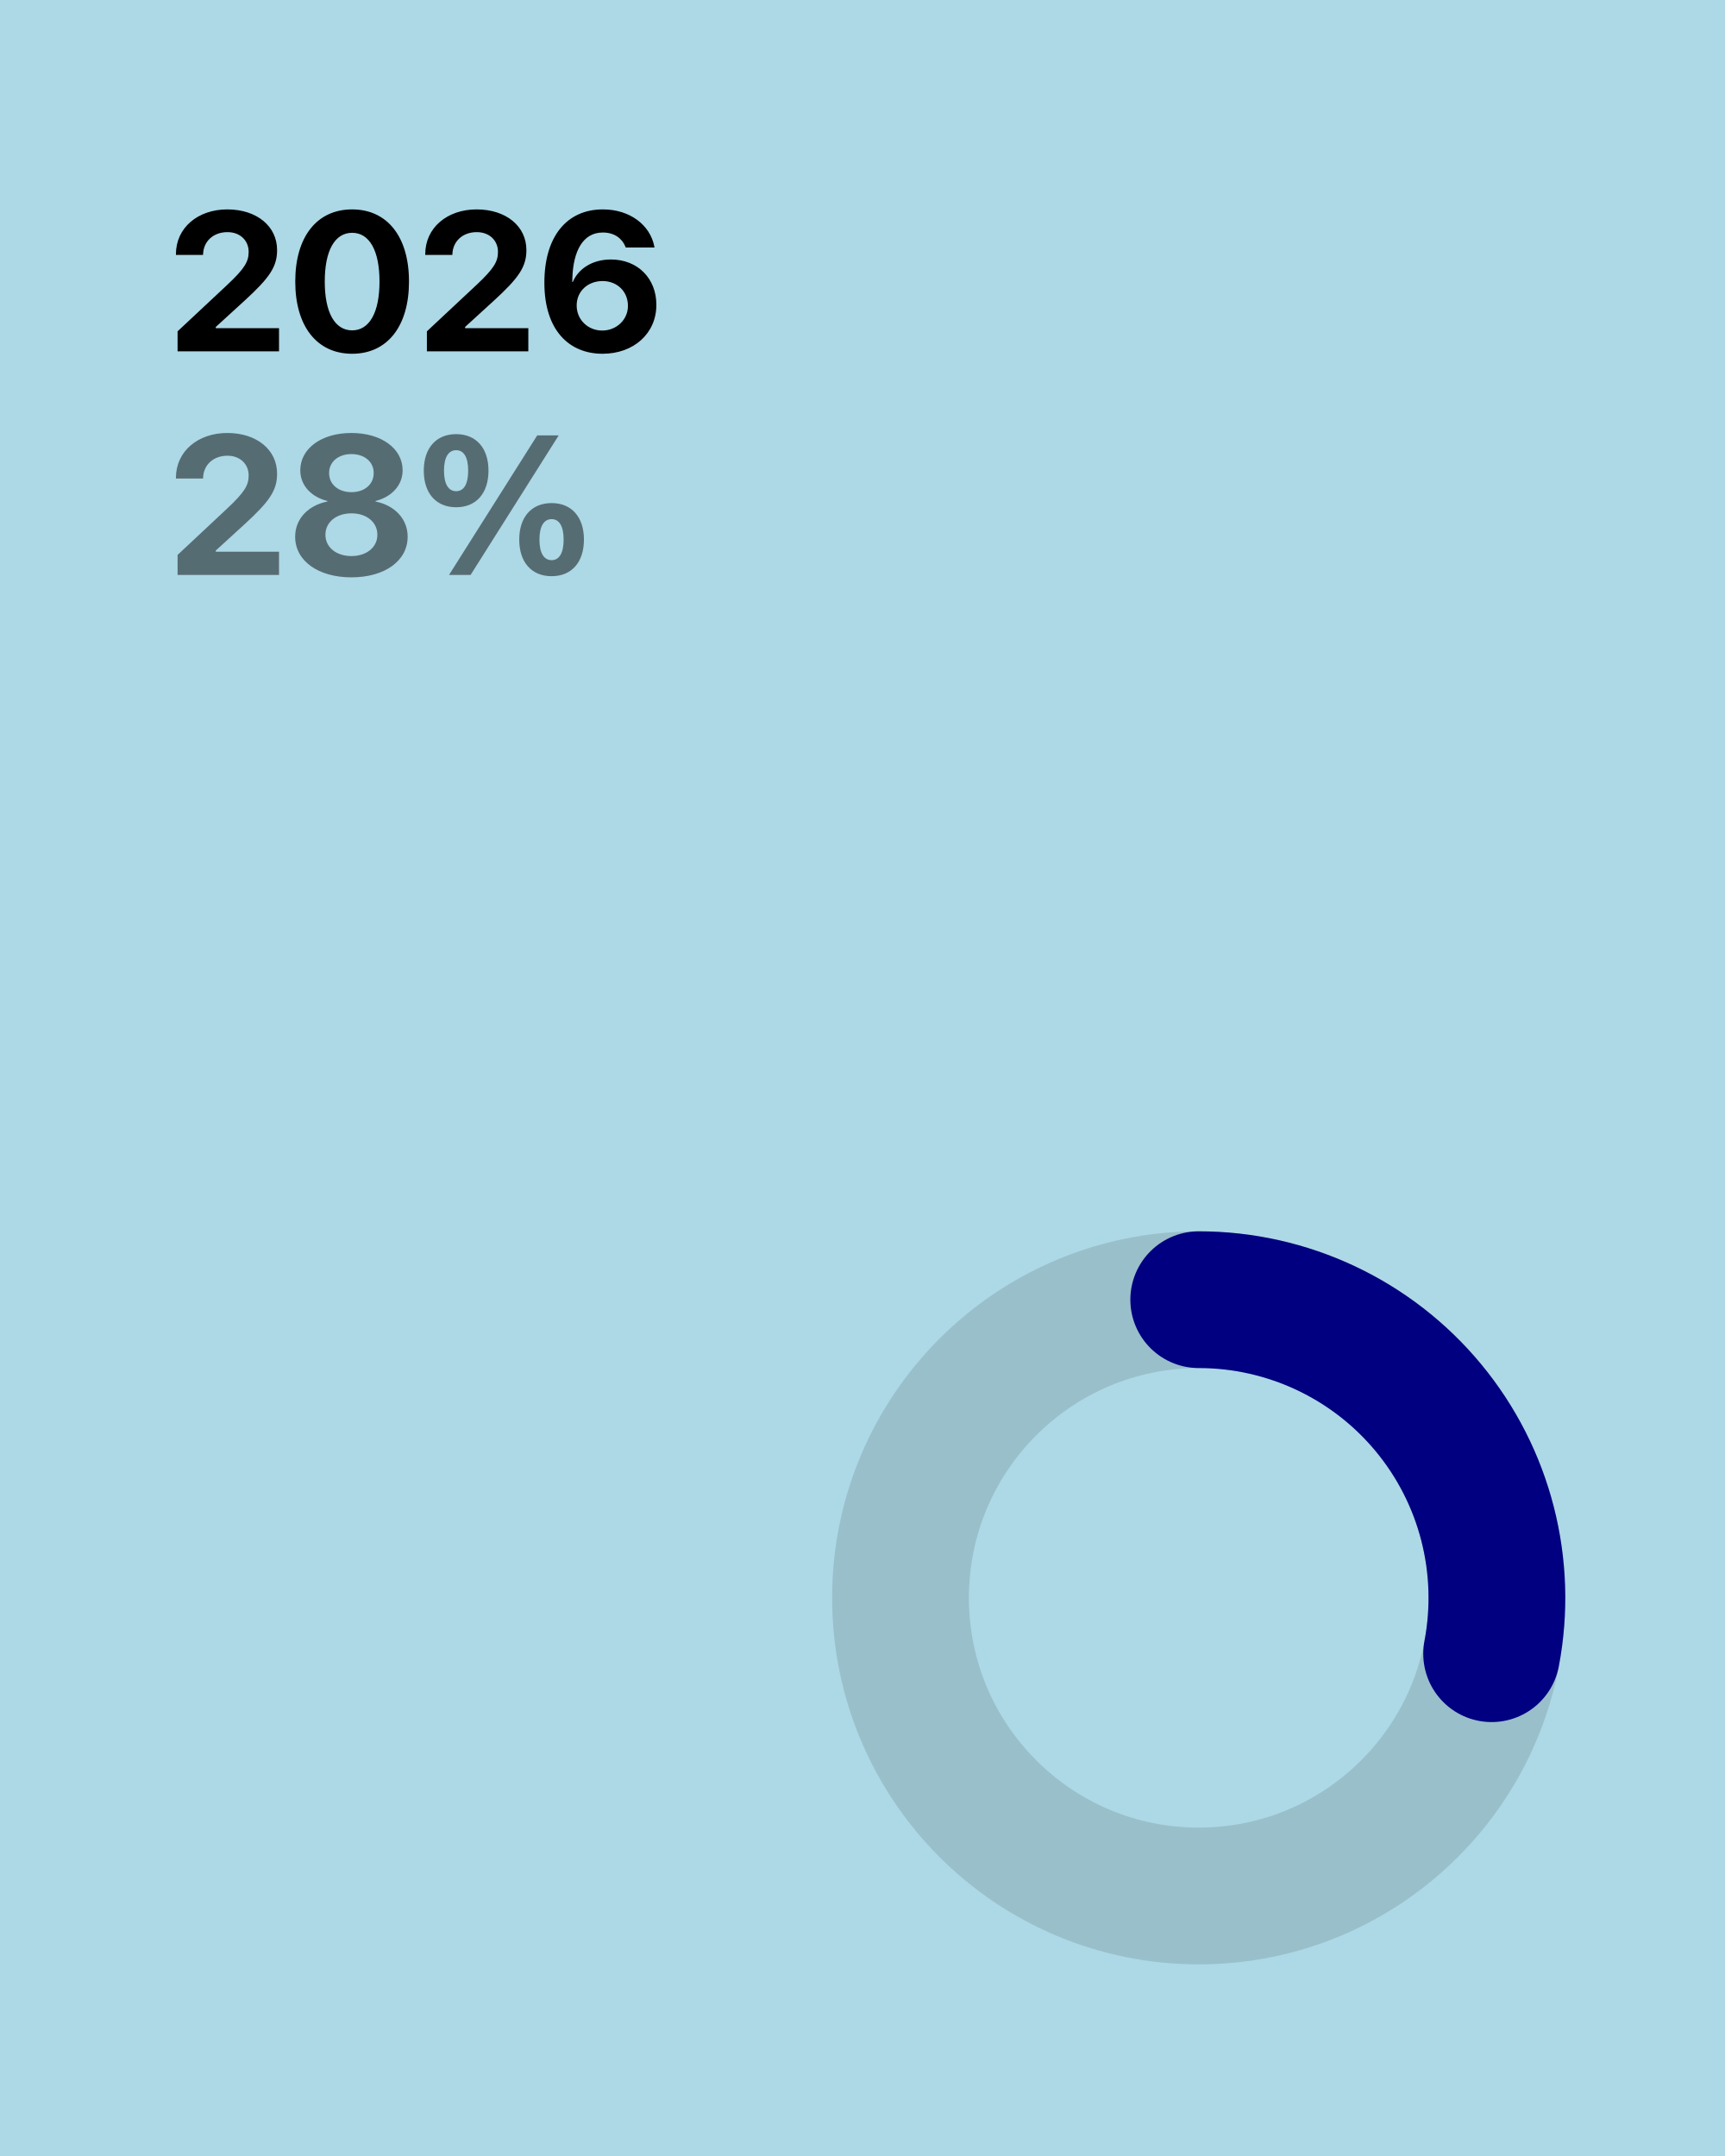
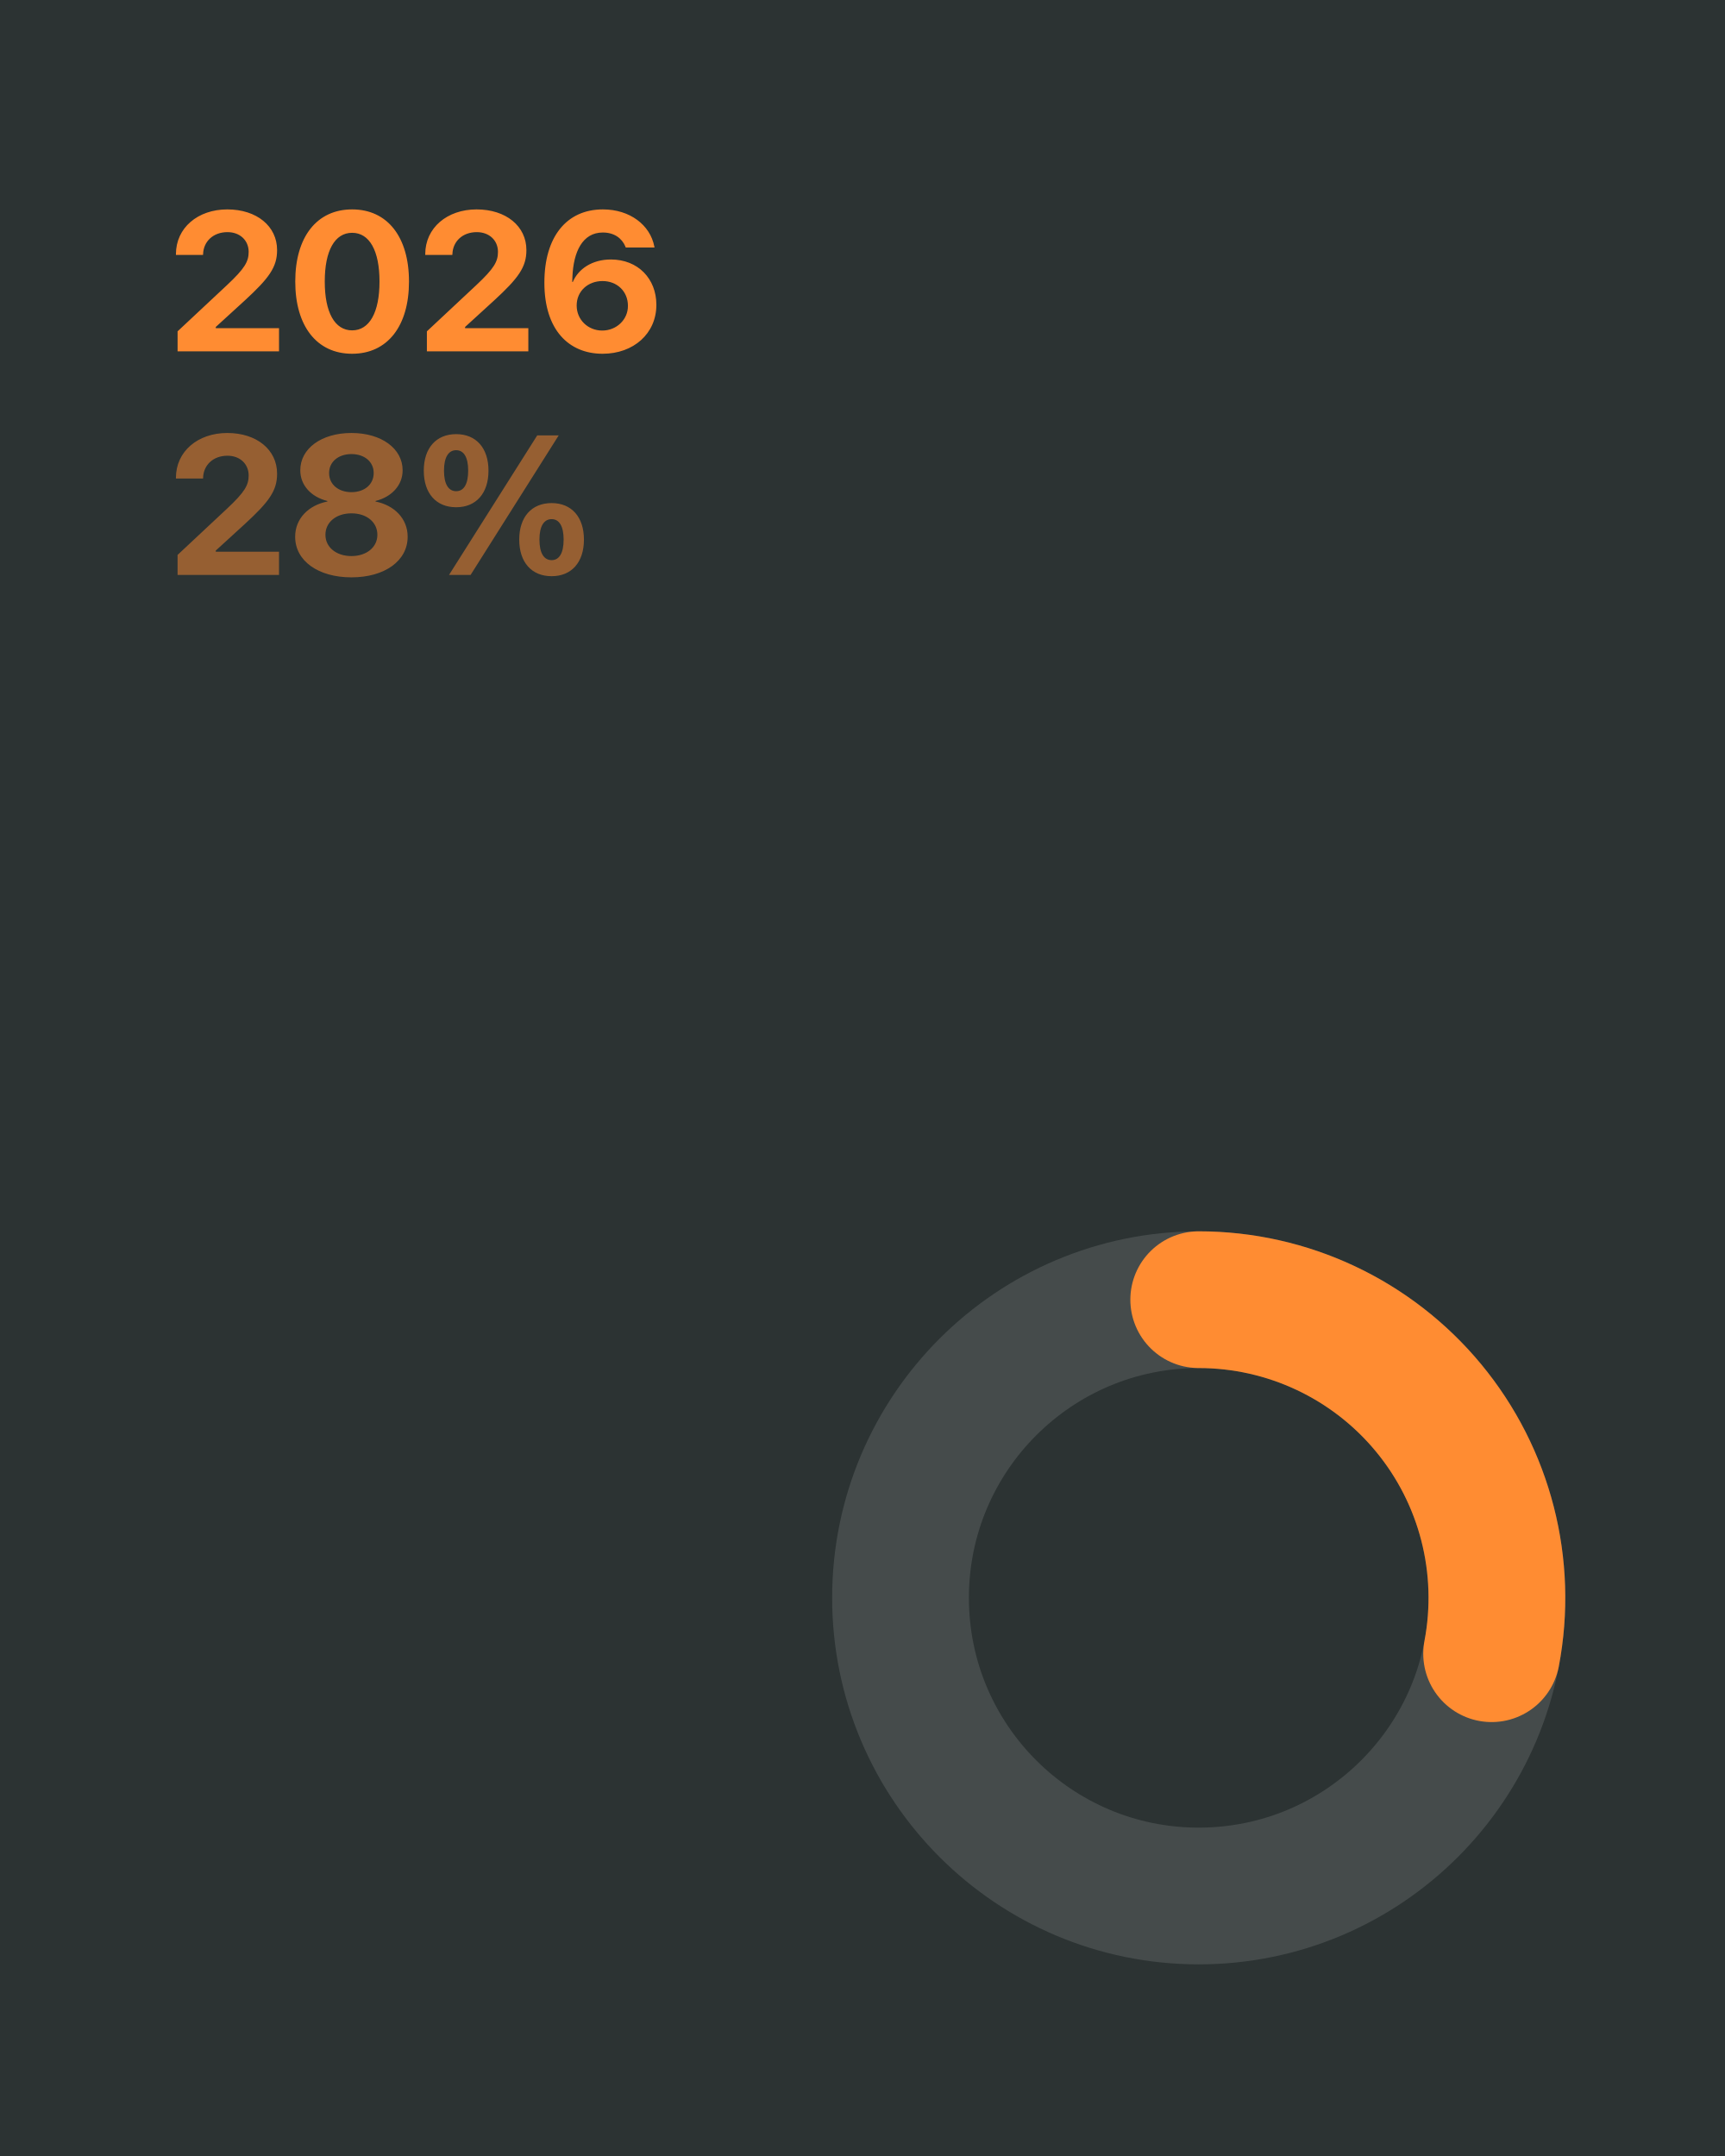
<svg xmlns="http://www.w3.org/2000/svg" viewBox="0 0 1080 1350" width="1080" height="1350">
-   <rect width="1080" height="1350" fill="#ADD8E6" />
-   <circle opacity="0.12" cx="750.5" cy="1000.5" r="186.692" fill="none" stroke="#000000" stroke-width="85.617" />
-   <path d="M750.5 813.808 A186.692 186.692 0 0 1 933.885 1035.483" fill="none" stroke="#000080" stroke-width="85.617" stroke-linecap="round" stroke-linejoin="round" />
-   <path d="M111.18 220L174.69 220L174.69 205.47L135.09 205.47L135.09 204.74L153.38 188.03C168.45 174.17 173.48 167.26 173.48 156.67L173.48 156.55C173.48 141.65 160.76 131.12 142.30 131.12C123.83 131.12 110.15 142.68 110.15 159.15L110.15 159.63L127.10 159.63L127.16 159.09C127.40 151.22 133.46 145.35 142.42 145.35C150.17 145.35 155.62 150.43 155.68 157.58L155.68 157.70C155.68 163.75 153.32 168.05 142.05 178.59L111.18 207.47ZM220.46 221.51C242.62 221.51 256.06 204.14 256.06 176.35L256.06 176.22C256.06 148.43 242.62 131.12 220.46 131.12C198.30 131.12 184.86 148.43 184.86 176.22L184.86 176.35C184.86 204.14 198.30 221.51 220.46 221.51ZM220.46 206.86C209.56 206.86 203.33 195.54 203.33 176.35L203.33 176.22C203.33 157.03 209.56 145.77 220.46 145.77C231.36 145.77 237.60 157.03 237.60 176.22L237.60 176.35C237.60 195.54 231.36 206.86 220.46 206.86ZM267.27 220L330.78 220L330.78 205.47L291.18 205.47L291.18 204.74L309.47 188.03C324.54 174.17 329.57 167.26 329.57 156.67L329.57 156.55C329.57 141.65 316.85 131.12 298.39 131.12C279.92 131.12 266.24 142.68 266.24 159.15L266.24 159.63L283.19 159.63L283.25 159.09C283.49 151.22 289.55 145.35 298.51 145.35C306.26 145.35 311.71 150.43 311.77 157.58L311.77 157.70C311.77 163.75 309.41 168.05 298.14 178.59L267.27 207.47ZM377.28 221.51C396.71 221.51 410.94 208.80 410.94 190.94L410.94 190.82C410.94 174.47 399.38 162.48 382.49 162.48C370.68 162.48 362.08 168.41 358.63 176.53L358.27 176.53C358.27 175.62 358.33 174.41 358.39 173.20C359.05 157.76 364.63 145.59 377.40 145.59C384.54 145.59 389.39 149.16 391.57 154.43L391.75 154.97L409.79 154.97L409.67 154.37C407.07 140.87 394.35 131.12 377.46 131.12C354.70 131.12 340.83 148.31 340.83 176.95L340.83 177.07C340.83 206.68 356.21 221.51 377.28 221.51ZM361.05 191.36L361.05 191.24C361.05 182.34 368.08 175.98 377.22 175.98C386.30 175.98 393.14 182.40 393.14 191.48L393.14 191.60C393.14 200.20 385.94 206.98 377.04 206.98C368.08 206.98 361.05 200.14 361.05 191.36Z" fill="#000000" />
-   <path d="M111.18 360L174.69 360L174.69 345.47L135.09 345.47L135.09 344.74L153.38 328.03C168.45 314.17 173.48 307.26 173.48 296.67L173.48 296.55C173.48 281.65 160.76 271.12 142.30 271.12C123.83 271.12 110.15 282.68 110.15 299.15L110.15 299.63L127.10 299.63L127.16 299.09C127.40 291.22 133.46 285.35 142.42 285.35C150.17 285.35 155.62 290.43 155.68 297.58L155.68 297.70C155.68 303.75 153.32 308.05 142.05 318.59L111.18 347.47ZM220.04 361.51C240.87 361.51 255.22 351.16 255.22 336.14L255.22 336.02C255.22 324.70 246.80 316.35 235.12 314.04L235.12 313.68C245.17 311.20 252.07 303.87 252.07 294.55L252.07 294.43C252.07 280.93 238.87 271.12 220.04 271.12C201.15 271.12 188.01 280.93 188.01 294.43L188.01 294.55C188.01 303.87 194.85 311.20 204.96 313.68L204.96 314.04C193.22 316.35 184.80 324.70 184.80 336.02L184.80 336.14C184.80 351.16 199.21 361.51 220.04 361.51ZM220.04 308.17C211.80 308.17 206.05 303.27 206.05 296.24L206.05 296.12C206.05 289.16 211.87 284.32 220.04 284.32C228.21 284.32 233.96 289.16 233.96 296.12L233.96 296.24C233.96 303.27 228.27 308.17 220.04 308.17ZM220.04 348.19C210.47 348.19 203.75 342.62 203.75 334.93L203.75 334.81C203.75 327.06 210.41 321.43 220.04 321.43C229.67 321.43 236.27 327.06 236.27 334.81L236.27 334.93C236.27 342.62 229.54 348.19 220.04 348.19ZM285.61 317.62C298.14 317.62 305.83 308.84 305.83 294.73L305.83 294.67C305.83 280.62 298.14 271.84 285.61 271.84C273.02 271.84 265.33 280.62 265.33 294.67L265.33 294.73C265.33 308.84 273.02 317.62 285.61 317.62ZM294.63 360L349.79 272.63L336.35 272.63L281.13 360ZM285.61 307.57C280.71 307.57 277.98 303.03 277.98 294.73L277.98 294.67C277.98 286.44 280.71 281.89 285.61 281.89C290.46 281.89 293.12 286.44 293.12 294.67L293.12 294.73C293.12 303.03 290.46 307.57 285.61 307.57ZM345.37 360.79C357.90 360.79 365.59 352.01 365.59 337.90L365.59 337.84C365.59 323.79 357.90 315.01 345.37 315.01C332.78 315.01 325.09 323.79 325.09 337.84L325.09 337.90C325.09 352.01 332.78 360.79 345.37 360.79ZM345.37 350.74C340.47 350.74 337.74 346.20 337.74 337.90L337.74 337.84C337.74 329.61 340.47 325.06 345.37 325.06C350.21 325.06 352.88 329.61 352.88 337.84L352.88 337.90C352.88 346.20 350.21 350.74 345.37 350.74Z" fill="#000000" opacity="0.5" />
+   <rect width="1080" height="1350" fill="#2C3333" />
+   <circle opacity="0.12" cx="750.5" cy="1000.5" r="186.692" fill="none" stroke="#FFFFFF" stroke-width="85.617" />
+   <path d="M750.5 813.808 A186.692 186.692 0 0 1 933.885 1035.483" fill="none" stroke="#FF8C32" stroke-width="85.617" stroke-linecap="round" stroke-linejoin="round" />
+   <path d="M111.18 220L174.69 220L174.69 205.47L135.09 205.47L135.09 204.74L153.38 188.03C168.45 174.17 173.48 167.26 173.48 156.67L173.48 156.55C173.48 141.65 160.76 131.12 142.30 131.12C123.83 131.12 110.15 142.68 110.15 159.15L110.15 159.63L127.10 159.63L127.16 159.09C127.40 151.22 133.46 145.35 142.42 145.35C150.17 145.35 155.62 150.43 155.68 157.58L155.68 157.70C155.68 163.75 153.32 168.05 142.05 178.59L111.18 207.47ZM220.46 221.51C242.62 221.51 256.06 204.14 256.06 176.35L256.06 176.22C256.06 148.43 242.62 131.12 220.46 131.12C198.30 131.12 184.86 148.43 184.86 176.22L184.86 176.35C184.86 204.14 198.30 221.51 220.46 221.51ZM220.46 206.86C209.56 206.86 203.33 195.54 203.33 176.35L203.33 176.22C203.33 157.03 209.56 145.77 220.46 145.77C231.36 145.77 237.60 157.03 237.60 176.22L237.60 176.35C237.60 195.54 231.36 206.86 220.46 206.86ZM267.27 220L330.78 220L330.78 205.47L291.18 205.47L291.18 204.74L309.47 188.03C324.54 174.17 329.57 167.26 329.57 156.67L329.57 156.55C329.57 141.65 316.85 131.12 298.39 131.12C279.92 131.12 266.24 142.68 266.24 159.15L266.24 159.63L283.19 159.63L283.25 159.09C283.49 151.22 289.55 145.35 298.51 145.35C306.26 145.35 311.71 150.43 311.77 157.58L311.77 157.70C311.77 163.75 309.41 168.05 298.14 178.59L267.27 207.47ZM377.28 221.51C396.71 221.51 410.94 208.80 410.94 190.94L410.94 190.82C410.94 174.47 399.38 162.48 382.49 162.48C370.68 162.48 362.08 168.41 358.63 176.53L358.27 176.53C358.27 175.62 358.33 174.41 358.39 173.20C359.05 157.76 364.63 145.59 377.40 145.59C384.54 145.59 389.39 149.16 391.57 154.43L391.75 154.97L409.79 154.97L409.67 154.37C407.07 140.87 394.35 131.12 377.46 131.12C354.70 131.12 340.83 148.31 340.83 176.95L340.83 177.07C340.83 206.68 356.21 221.51 377.28 221.51ZM361.05 191.36L361.05 191.24C361.05 182.34 368.08 175.98 377.22 175.98C386.30 175.98 393.14 182.40 393.14 191.48L393.14 191.60C393.14 200.20 385.94 206.98 377.04 206.98C368.08 206.98 361.05 200.14 361.05 191.36Z" fill="#FF8C32" />
+   <path d="M111.18 360L174.69 360L174.69 345.47L135.09 345.47L135.09 344.74L153.38 328.03C168.45 314.17 173.48 307.26 173.48 296.67L173.48 296.55C173.48 281.65 160.76 271.12 142.30 271.12C123.83 271.12 110.15 282.68 110.15 299.15L110.15 299.63L127.10 299.63L127.16 299.09C127.40 291.22 133.46 285.35 142.42 285.35C150.17 285.35 155.62 290.43 155.68 297.58L155.68 297.70C155.68 303.75 153.32 308.05 142.05 318.59L111.18 347.47ZM220.04 361.51C240.87 361.51 255.22 351.16 255.22 336.14L255.22 336.02C255.22 324.70 246.80 316.35 235.12 314.04L235.12 313.68C245.17 311.20 252.07 303.87 252.07 294.55L252.07 294.43C252.07 280.93 238.87 271.12 220.04 271.12C201.15 271.12 188.01 280.93 188.01 294.43L188.01 294.55C188.01 303.87 194.85 311.20 204.96 313.68L204.96 314.04C193.22 316.35 184.80 324.70 184.80 336.02L184.80 336.14C184.80 351.16 199.21 361.51 220.04 361.51ZM220.04 308.17C211.80 308.17 206.05 303.27 206.05 296.24L206.05 296.12C206.05 289.16 211.87 284.32 220.04 284.32C228.21 284.32 233.96 289.16 233.96 296.12L233.96 296.24C233.96 303.27 228.27 308.17 220.04 308.17ZM220.04 348.19C210.47 348.19 203.75 342.62 203.75 334.93L203.75 334.81C203.75 327.06 210.41 321.43 220.04 321.43C229.67 321.43 236.27 327.06 236.27 334.81L236.27 334.93C236.27 342.62 229.54 348.19 220.04 348.19ZM285.61 317.62C298.14 317.62 305.83 308.84 305.83 294.73L305.83 294.67C305.83 280.62 298.14 271.84 285.61 271.84C273.02 271.84 265.33 280.62 265.33 294.67L265.33 294.73C265.33 308.84 273.02 317.62 285.61 317.62ZM294.63 360L349.79 272.63L336.35 272.63L281.13 360ZM285.61 307.57C280.71 307.57 277.98 303.03 277.98 294.73L277.98 294.67C277.98 286.44 280.71 281.89 285.61 281.89C290.46 281.89 293.12 286.44 293.12 294.67L293.12 294.73C293.12 303.03 290.46 307.57 285.61 307.57ZM345.37 360.79C357.90 360.79 365.59 352.01 365.59 337.90L365.59 337.84C365.59 323.79 357.90 315.01 345.37 315.01C332.78 315.01 325.09 323.79 325.09 337.84L325.09 337.90C325.09 352.01 332.78 360.79 345.37 360.79ZM345.37 350.74C340.47 350.74 337.74 346.20 337.74 337.90L337.74 337.84C337.74 329.61 340.47 325.06 345.37 325.06C350.21 325.06 352.88 329.61 352.88 337.84L352.88 337.90C352.88 346.20 350.21 350.74 345.37 350.74Z" fill="#FF8C32" opacity="0.5" />
</svg>
